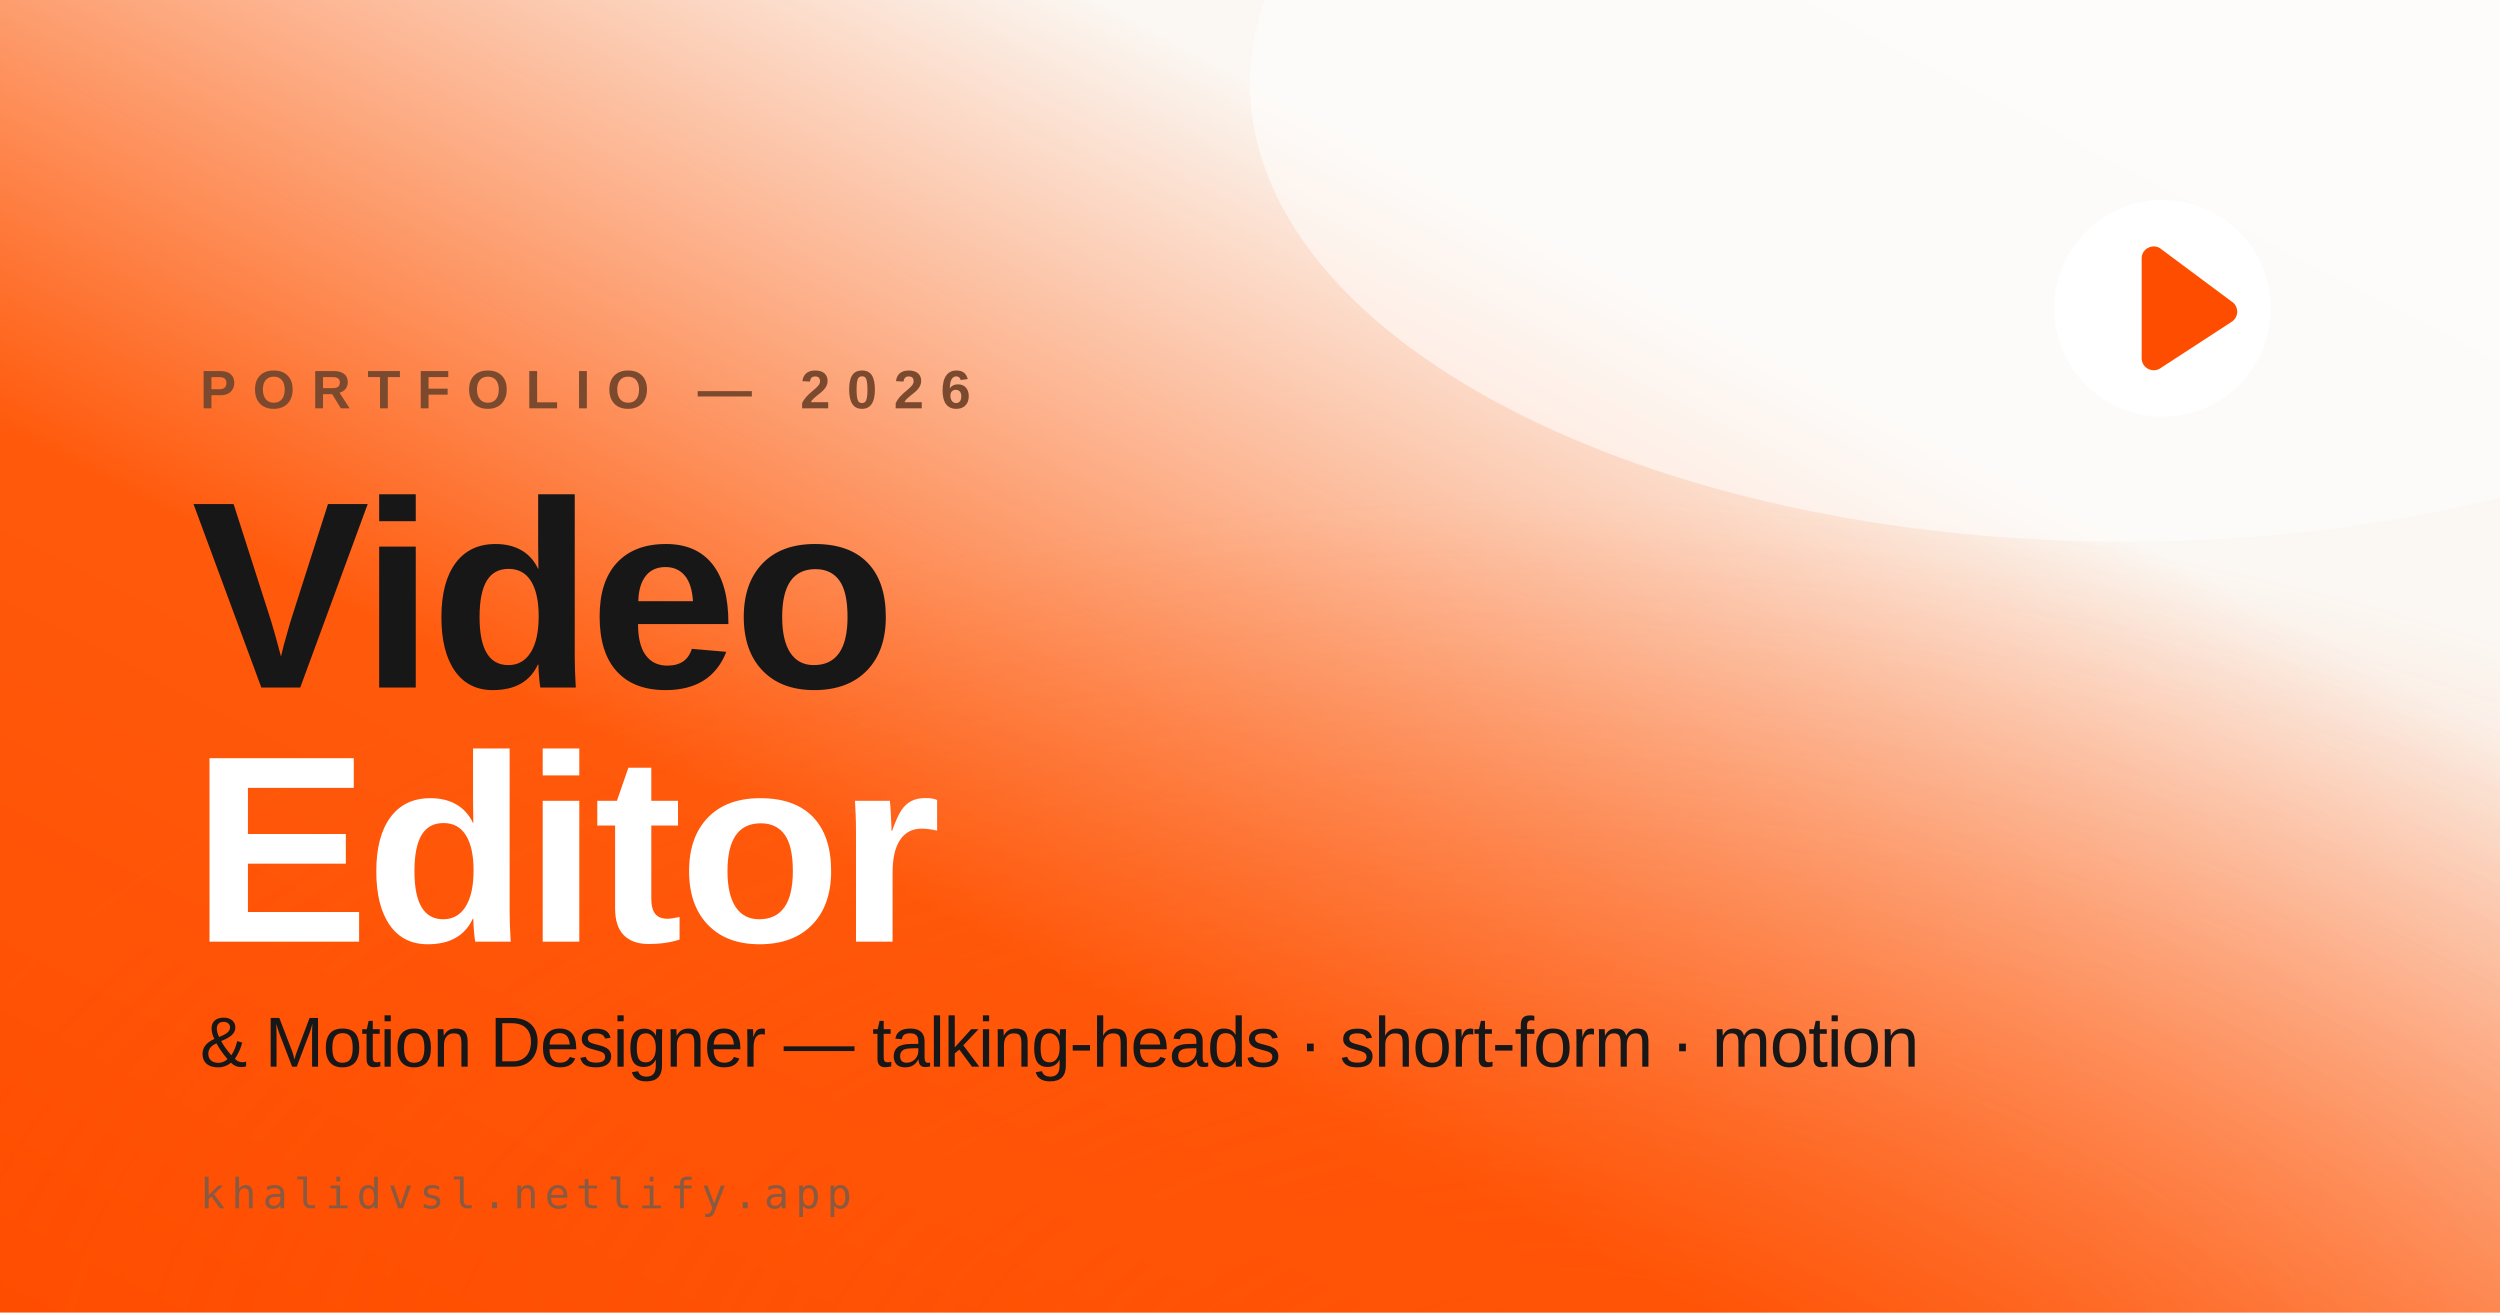
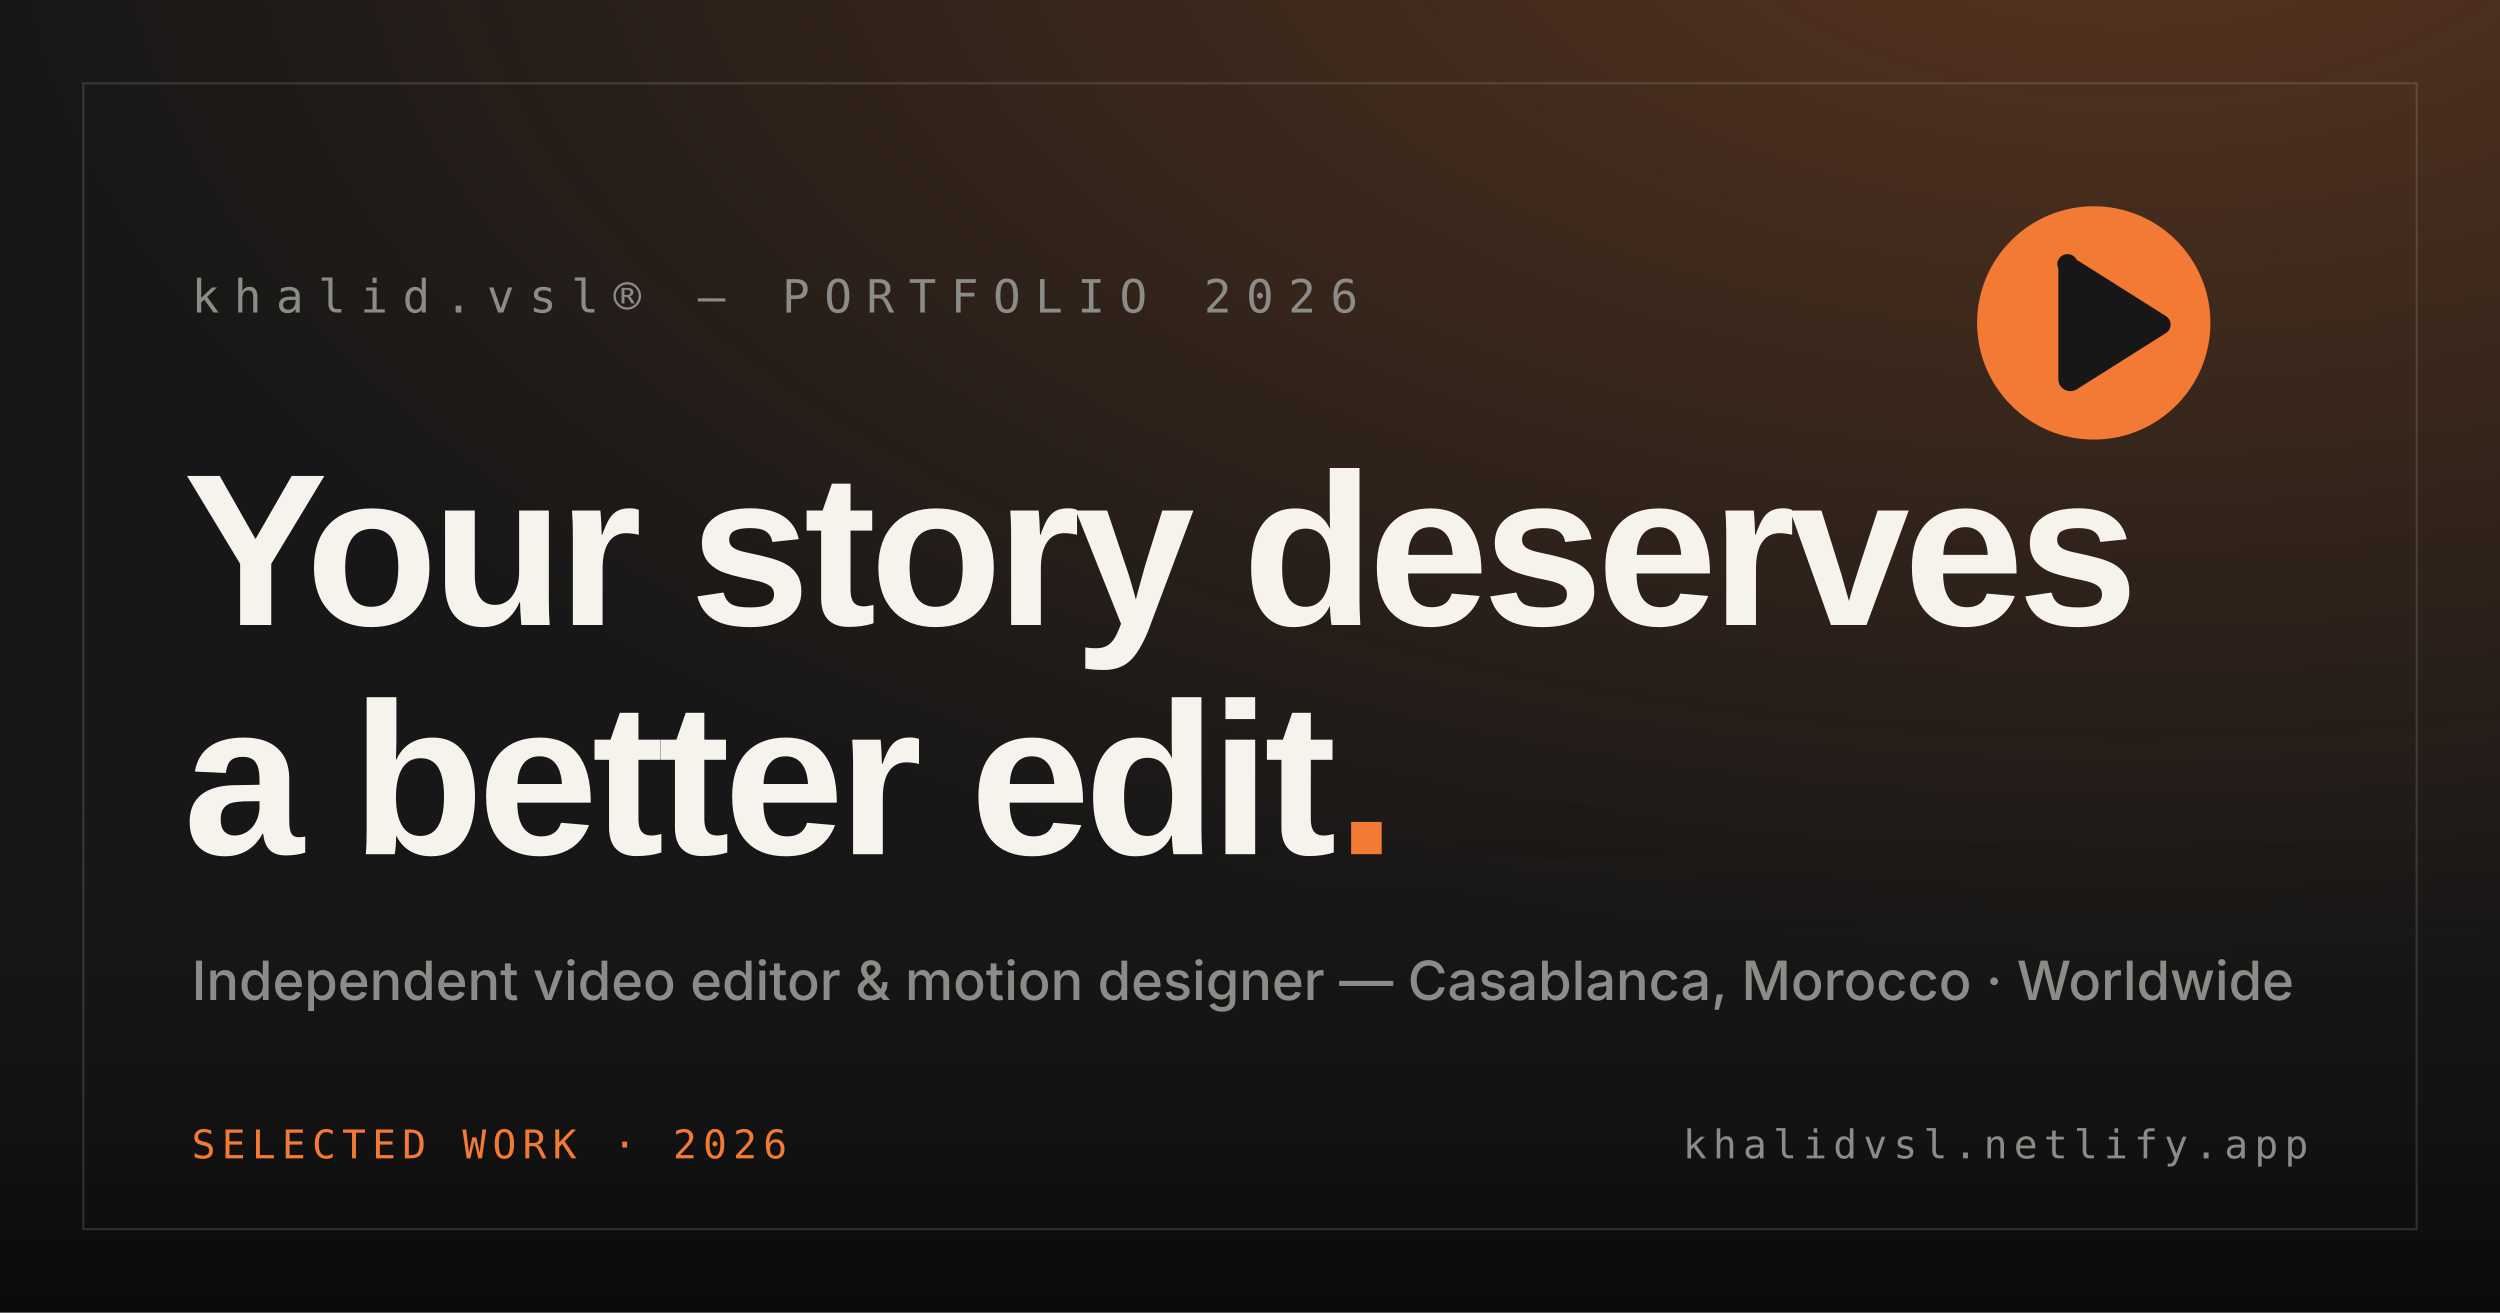
<svg xmlns="http://www.w3.org/2000/svg" width="1200" height="630" viewBox="0 0 1200 630">
  <defs>
-     <linearGradient id="bg" x1="0" y1="1" x2="1" y2="0">
-       <stop offset="0" stop-color="#FF4D00" />
-       <stop offset="0.34" stop-color="#FF5A0C" />
-       <stop offset="0.72" stop-color="#FBF7F2" />
-       <stop offset="1" stop-color="#FAF8F5" />
+     <radialGradient id="glow" cx="0.85" cy="-0.1" r="0.85">
+       <stop offset="0" stop-color="#F27A35" stop-opacity="0.30" />
+       <stop offset="1" stop-color="#F27A35" stop-opacity="0" />
+     </radialGradient>
+     <linearGradient id="vig" x1="0" y1="0" x2="0" y2="1">
+       <stop offset="0.6" stop-color="#171717" stop-opacity="0" />
+       <stop offset="1" stop-color="#000000" stop-opacity="0.55" />
    </linearGradient>
-     <radialGradient id="glow" cx="0.62" cy="1.08" r="0.7">
-       <stop offset="0" stop-color="#FF4D00" />
-       <stop offset="1" stop-color="#FF4D00" stop-opacity="0" />
-     </radialGradient>
  </defs>
-   <rect width="1200" height="630" fill="url(#bg)" />
-   <rect width="1200" height="630" fill="url(#glow)" opacity="0.55" />
-   <ellipse cx="1020" cy="40" rx="420" ry="220" fill="#FFFFFF" opacity="0.55" />
-   <g font-family="'Inter Tight','Helvetica Neue',Arial,sans-serif">
-     <text x="96" y="196" font-size="26" font-weight="600" letter-spacing="8" fill="#7B4A2E">PORTFOLIO — 2026</text>
-     <text x="92" y="330" font-size="128" font-weight="800" fill="#171717" letter-spacing="-2">Video</text>
-     <text x="92" y="452" font-size="128" font-weight="800" fill="#FFFFFF" letter-spacing="-2">Editor</text>
-     <text x="96" y="512" font-size="34" font-weight="500" fill="#171717" letter-spacing="-0.5">&amp; Motion Designer — talking-heads · short-form · motion</text>
+   <rect width="1200" height="630" fill="#171717" />
+   <rect width="1200" height="630" fill="url(#glow)" />
+   <rect width="1200" height="630" fill="url(#vig)" />
+   <rect x="40" y="40" width="1120" height="550" fill="none" stroke="#F6F3ED" stroke-opacity="0.14" />
+   <g font-family="'Space Grotesk','Inter Tight','Helvetica Neue',Arial,sans-serif">
+     <text x="92" y="150" font-size="22" font-weight="500" letter-spacing="7" fill="#8B8B87" font-family="'JetBrains Mono','SF Mono',Menlo,monospace">khalid.vsl® — PORTFOLIO 2026</text>
+     <text x="88" y="300" font-size="104" font-weight="600" letter-spacing="-3" fill="#F6F3ED">Your story deserves</text>
+     <text x="88" y="410" font-size="104" font-weight="600" letter-spacing="-3" fill="#F6F3ED">a better edit<tspan fill="#F27A35">.</tspan>
+     </text>
+     <text x="92" y="480" font-size="26" font-weight="500" letter-spacing="0" fill="#8B8B87" font-family="'Inter','Helvetica Neue',Arial,sans-serif">Independent video editor &amp; motion designer — Casablanca, Morocco · Worldwide</text>
  </g>
-   <g font-family="'SF Mono',Menlo,Monaco,Consolas,monospace">
-     <text x="96" y="580" font-size="20" fill="#8A5A40" letter-spacing="3">khalidvsl.netlify.app</text>
+   <g>
+     <circle cx="1005" cy="155" r="56" fill="#F27A35" />
+     <path d="M988 128v54c0 4.5 4.9 7.2 8.8 4.9l42.8-27a4.8 4.8 0 0 0 0-8.2l-42.8-27a4.8 4.8 0 0 0-8.8 4.3Z" fill="#171717" />
  </g>
-   <g transform="translate(986 96)">
-     <circle cx="52" cy="52" r="52" fill="rgba(255,255,255,0.92)" />
-     <path d="M42 28v48c0 4.4 4.8 7.1 8.6 5L85 58.6a5.8 5.8 0 0 0 0-10L50.6 23c-3.8-2.1-8.6 0.6-8.6 5Z" fill="#FF4D00" />
+   <g font-family="'JetBrains Mono','SF Mono',Menlo,monospace">
+     <text x="92" y="556" font-size="19" fill="#F27A35" letter-spacing="3">SELECTED WORK · 2026</text>
+     <text x="1108" y="556" font-size="19" fill="#8B8B87" letter-spacing="3" text-anchor="end">khalidvsl.netlify.app</text>
  </g>
</svg>
